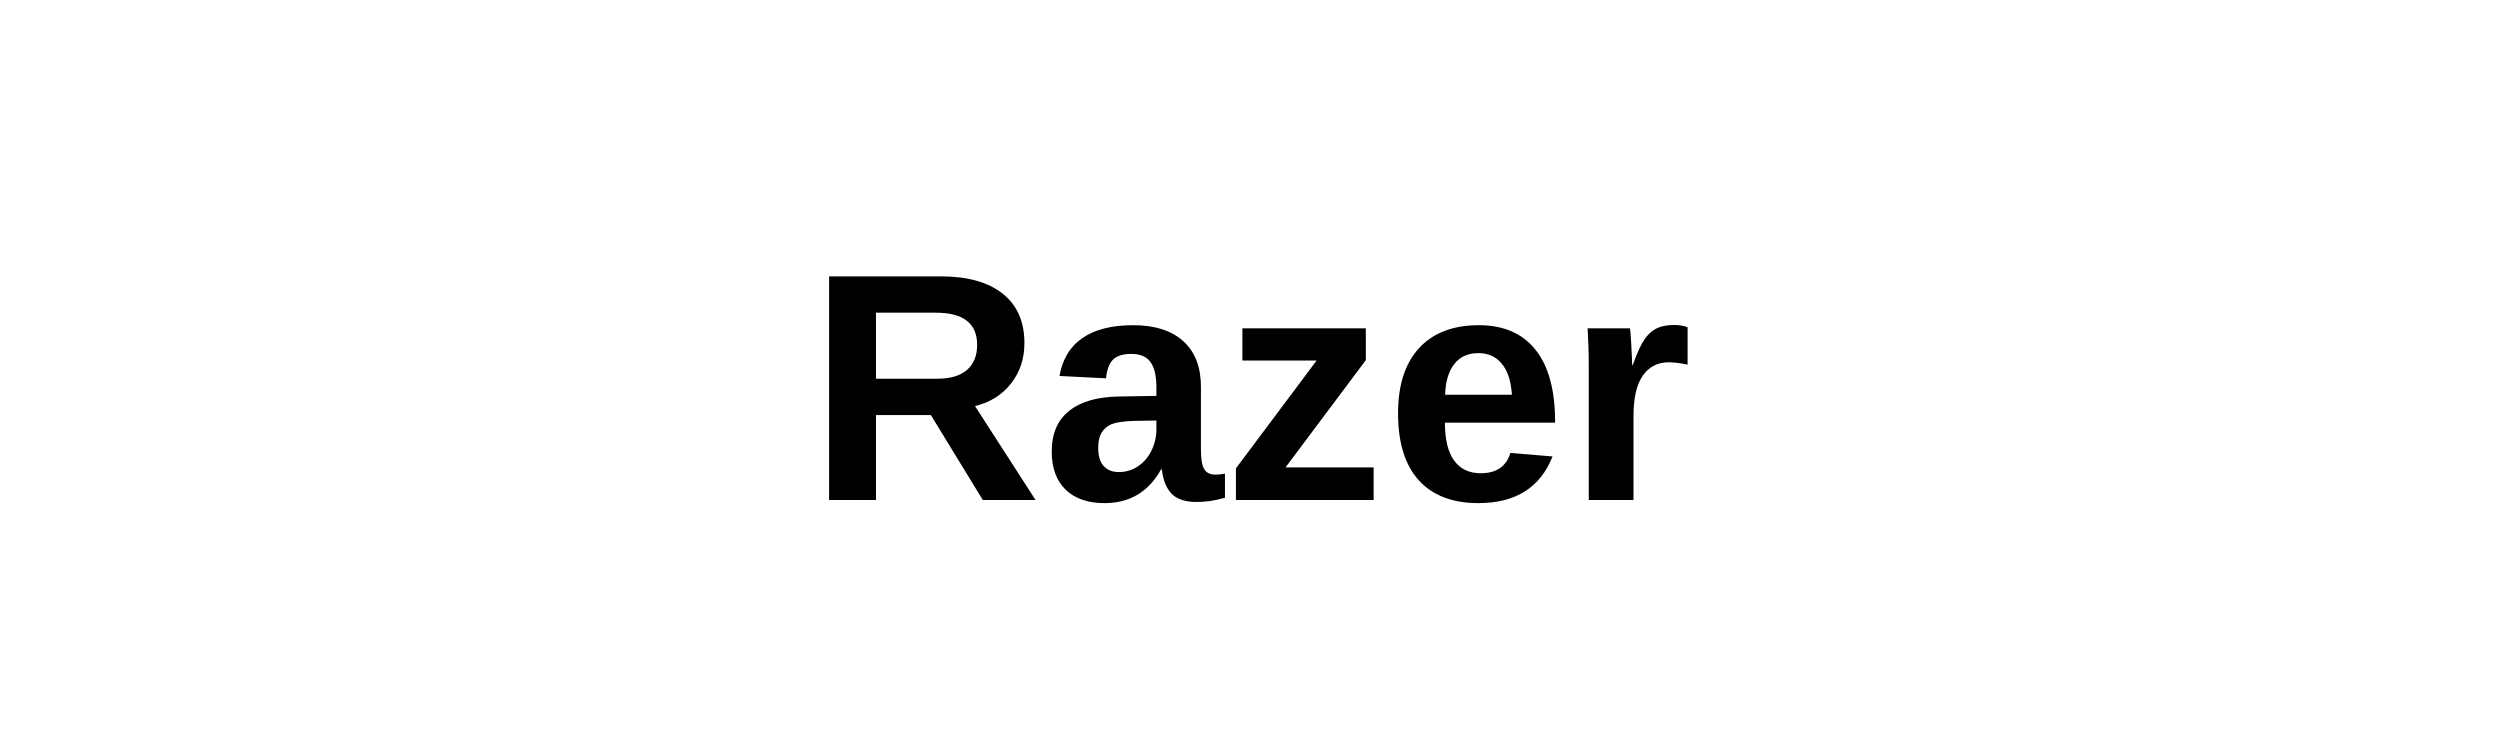
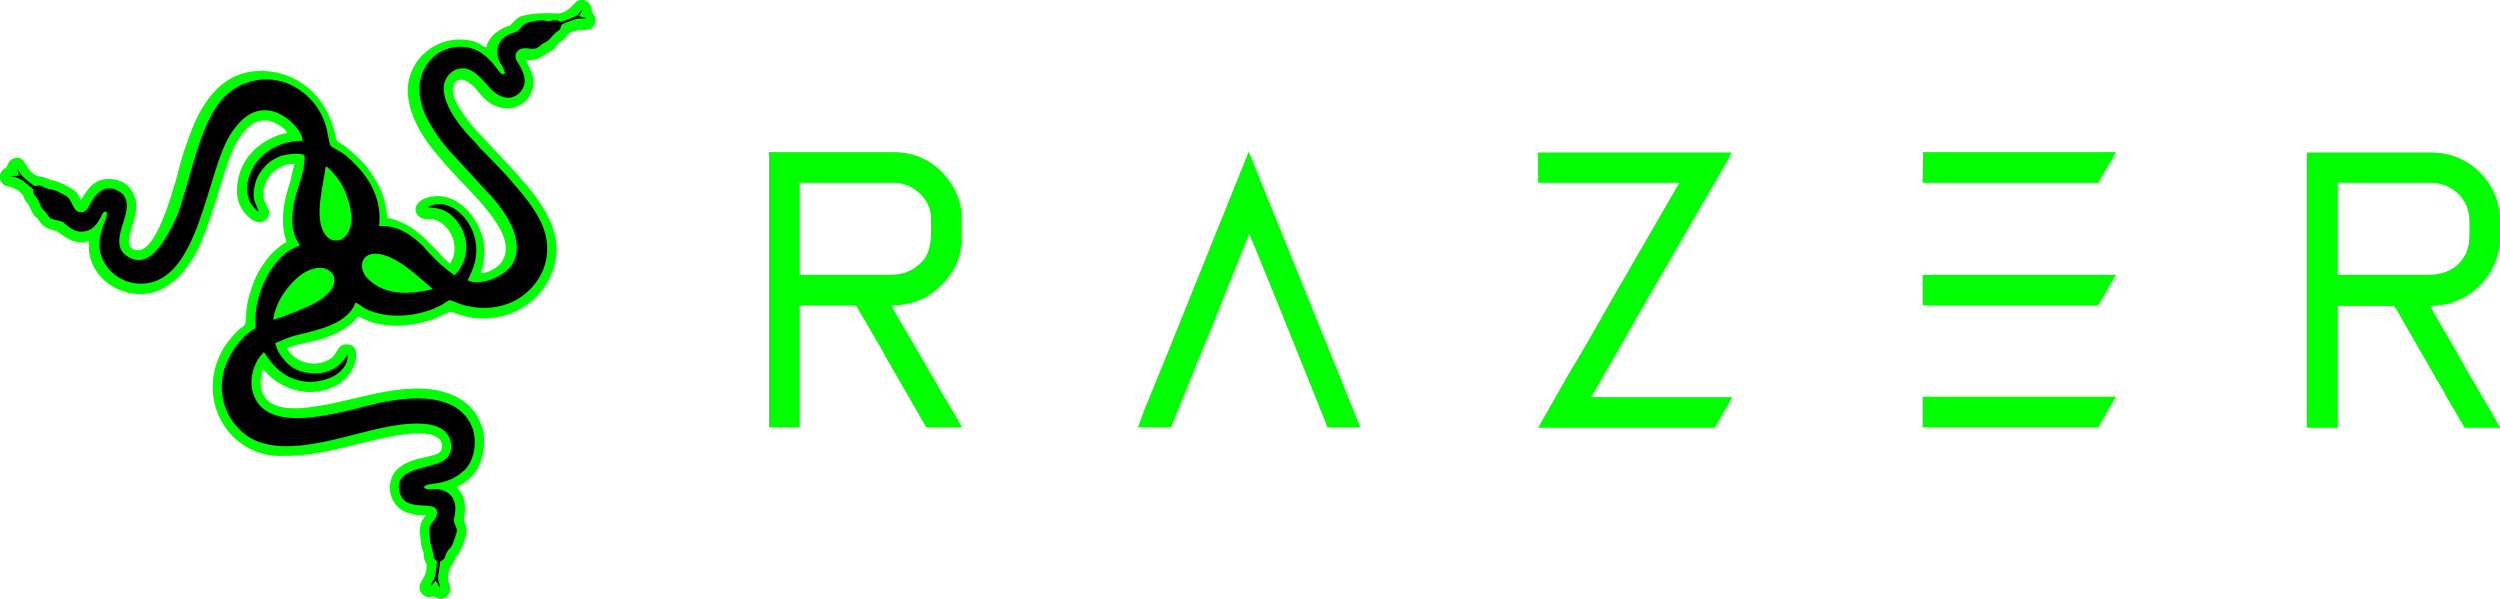
- <svg xmlns="http://www.w3.org/2000/svg" viewBox="0 0 200 60" preserveAspectRatio="xMidYMid meet">
-   <text x="100" y="40" text-anchor="middle" font-family="Arial, Helvetica, sans-serif" font-weight="700" font-size="26" fill="#000">Razer</text>
+ <svg xmlns="http://www.w3.org/2000/svg" enable-background="new 0 0 594.9 142.4" image-rendering="optimizeQuality" shape-rendering="geometricPrecision" text-rendering="geometricPrecision" viewBox="0 0 594.9 142.4">
+   <path d="m102.5 139.3c0 .3.1.2-.2.2 0-.7-.1 0 .2-.2zm35.6-139.3h.5c1.1.1 1.9.9 2.1 1.9.3 1.4-.1.5.6 1.6.6.9.5 2.3-.4 3.1-1.1 1-2.6 0-5.3 1.2-.8.4-.5.5-1 1.1-.4.5-.7.6-1.2 1-.9.6-1.2 1.5-2.1 2.1-.4.3-.9.5-1.3.8-1.8 1.2-2.2 1.5-4.8 1.5.2.9 1.2 2.2 1.6 3.9 1.2 5.8-5.7 10.7-11.6 5.2-.9-.9-1.7-2-2.6-2.9-3.6-3.4-5.6-.6-4.6 2.5.4 1.4 1.2 2.5 1.9 3.6s1.5 2.1 2.3 3.2l10.6 11.4c.5.5.8.9 1.3 1.5 1.3 1.4 2.6 3 3.7 4.6.4.6.7 1 1.1 1.6 2.9 4.7 4.6 9.3 2.8 14.9-2.9 9.4-13.2 14.2-22.7 11-.5-.2-1.7-.7-2-.6l-3.8 1.7c-4.4 1.6-9.7 2.2-14.3.9-1.4-.4-3.1-1.3-3.8-1.5-.7 1.2-2 2.2-3.2 2.9-5.5 3.5-10 3-13.6 4.7 2 3.8 7.5 4.7 10.7 2.2 1.2-1 1.3-2.8 2.9-3.1 4.6-.8 3.6 6.9-2.2 9.9-4 2-8.8 1.8-12.7-.4-2.6-1.4-3.8-3.1-4.4-3.6-.6 1.3-.8 3.6-.3 5.2 1.9 5.9 11.5 3.9 16.2 3 5.1-1 10-2.5 15.1-3.2 2.7-.4 6.1-.6 8.7-.3 4.7.6 9.3 2.6 11.5 6.9 1.7 3.3 1.8 6.5.7 10-1.1 3.2-3 5-5.8 6.4.7 1 1.2 1.3 1.6 2.7.8 2.4-.1 4.6.2 5.6.3.7.4.8.5 1.7.2 1.5-1.2 5-2.1 6.1-.6.7-.4.4-.8 1.4-.5 1.2-1.2 1.4-1.3 2.8-.1.5-.3 1.3-.2 1.8.2 1.1 1 2 .2 3.3-.3.6-.9 1.1-1.7 1.2h-.6c-.2 0-.4-.1-.6-.2-1.1-.5-.2-.4-1.5-.2-.5.1-1.1-.1-1.5-.4-.8-.5-1.4-1.7-.8-3s1-1.4 1.3-2.9c.1-.9.3-1.1 0-1.7s-.5-.9-.5-1.6c-.1-1.2 0-.8-.4-1.8s-.4-2.4-.5-3.3c-.1-.7-.1-1.4 0-2.1.1-1.3.8-1.9 1.4-2.8-1.4.3-3.3-.1-4.5-.5s-2.4-1.3-3-2.3c-1.7-2.4-1.4-5.9.4-7.8 3.6-3.8 10.3-2.6 10.8-5.1.4-1.9-.8-2.7-2-3.2-4.2-1.6-14.4 1.2-18.1 2.1-6.9 1.7-11.2 2.8-18.3 2.8-12.1 0-19.9-12.8-14.2-24.4 1.1-2.3 2.9-4.3 4.6-5.9.5-.4 1.2-.7 1.3-1.4.4-2.6-.1-3 1-6.8.8-2.8 1.8-5.1 3.3-7.2.6-.9 1.6-2.2 2.4-2.9.7-.6 2.2-2 3-2.2 0-.7-.4-1.6-.5-2.4-.8-4 .2-8.3 1.4-11.9.3-1 .8-3.7 1.1-4.4-1.6 0-2.1.2-3.3.7-.9.5-1.7 1-2.3 1.7-3.9 4.8-.6 7.7-.5 8.8.2 1.2-.7 2.2-1.4 2.5-2 .9-4.2-1.7-4.9-2.7-1.1-1.8-1.6-3.7-1.2-6.4.6-4.3 2.8-7.4 6.2-9.7 1.1-.7 4-2.2 5.6-2.2-.3-1.2-2.6-2.4-3.7-2.8-2-.7-4 .1-5.1 1-2.3 1.9-3.9 4.9-5 8-2.3 6.4-3.9 13.3-6.6 19.6-1 2.4-2.1 4.3-3.6 6.3-1.4 1.9-3.1 3.4-5.1 4.6-6.5 3.8-14.8.3-17.2-5.6-.8-2-.9-2.8-.9-5.5-2.2 1.1-5-.3-6.6-1.6-2.2-1.8-3.1-.2-5.4-3.4-.3-.5-.7-.7-1.1-1.2-.6-.8-.9-2.1-1.6-2.9-1.2-1.3-.1-1.2-1.8-2.6-2.3-1.8-3.3-.7-4.3-2.3-.7-1.3-.3-2.3.6-3.1.3-.2.2-.1.4-.2.7-.6.5-1.6 1.7-2.2 2.7-1.2 3.1 2 4.3 3 .7.6 1.1 1.1 2.1 1.2 1.4.1 1.8.7 3.5 1 1.1.2 3.6 1.5 4.5 2.1 1 .7 1.2 1.3 1.8 2.4.8-.6 2.2-4.8 6.3-4.9 3.6-.1 5.7 1.7 6.6 4.4 1.7 4.8-4.2 11.6.3 12.5 5.2 1.1 9.6-17.2 10.9-22 .4-1.3.9-2.8 1.4-4.1 2.6-7.8 7.3-16.1 16.6-16.5.7 0 .8-.1 1.2-.1l3.6.5c7.1 1.8 11.7 7 13.5 14 .4 1.5 0 2 1.4 2.8 2 1.2 3.6 2.8 5.2 4.4 1.4 1.4 2.4 3.1 3.4 4.8 1.5 2.4 2.4 5.6 2.5 8.5 1.8.4 3.2.9 4.8 1.8 2.8 1.5 4.8 3.8 7 6 .7.7 2.4 2.8 3.3 3.1.1-.5.4-.8.6-1.4 1.2-3.5-.7-7.5-4-8.9-1.5-.6-2.2-.1-3.2-.4-2.8-.9-2.4-4.8 2.7-5.3 6.1-.6 11.1 5.7 11.9 11.5.2 1.8 0 3.7-.4 5.3-.1.5-.3 1-.3 1.5 1.6 0 3.8-1.3 4.5-2.2 4.1-4.9-2.1-11.6-5.2-15.3l-3.2-3.4c-1.8-1.8-5.3-5.7-7-7.8-.3-.3-.4-.5-.7-.8-3.3-4.3-8.2-12.1-4.6-19.3 2.3-4.6 7.4-7.4 12.7-6.7 3.1.4 3.5 1.5 4.7 1.8.5-2.2 2.1-3.6 4-4.6 2.6-1.3.7.3 2.6-1.6.9-.9 1.3-1.2 2.7-1.5.6-.1 1.3-.2 1.8-.3 1.3-.2 4.7-.2 5.8-.1.7.1 1.2-.2 1.7-.4 2.4-1.3 2.4-2.7 3.8-2.8zm-33.5 139.6c.1.2.2.1 0 .4l-.2-.4-.7-1.4c-.8.4-.6.7-1.3 1.1.7-2 1-.4 1.5-5.6-.4-.5-.8-.6-.9-1.5-.2-2-.8-2.4-.8-4.1 0-.9-.2-1.3-.1-2.1.1-1.6 1.4-2 1.7-3.2 1.1-4.7-7.3-.1-8.8-5.5-1.7-6.3 7.9-5.3 10.9-7.9 2.1-1.7 1.5-5.1-.2-6.7-3.4-3.1-11.8-1.5-16.2-.5-9.3 2.1-23.7 7.4-31.5 1.1-3.1-2.5-6.2-7.4-5.1-13.8.7-4.3 4.1-9.3 7.8-11.3-.3-4.7.8-8.7 2.7-12.3 1.6-3 4.4-6.4 7.8-7.3-.2-.7-.8-1.3-1.1-2.3-1-2.7-.7-5.9-.1-8.5.8-3.6 2.4-6.7 2.4-10.6-.7-1-4.9-.3-5.9.1-1.8.7-3.1 1.8-4 2.9-1 1.3-1.8 2.7-2.1 4.7-.4 2.8.3 3.4 1.1 5.6-.7-.3-1.6-1.4-2-2.1-2.9-5.5 2.2-14.8 12.4-14.8 0-2.7-4.1-6.5-7.4-7.1-4.9-1-7.7 2.6-9.4 5-6.2 8.8-7.5 36.5-22.1 36.3-4.4-.1-7.5-2.9-8.8-5.8-.9-2-.9-3.9-.4-6.2.6-2.7 2-4.5 1.2-5.2-.7.1-.9.7-1.2 1.3-.8 1.7-2 3.2-4.2 3.5-1.7.2-2.8-.6-3.7-1.3-.5-.4-.8-.9-1.5-1.1-1.5-.5-2.5-.1-3.4-1.7-.5-.8-.7-.8-1.2-1.4-.4-.5-.5-1.1-.8-1.8-.4-.7-.7-.9-1-1.4-.7-1.1.3-1-.8-1.8-2-1.5-2.3-2.2-4.9-2.7l2-.1-.3-2c.5 1.4 1.1 2 2.3 2.9 3 2.5 1.6.9 3.4 1.4.7.2 1 .6 2 .8.9.2 1.4.1 2.1.6l1.7.9c2 1 1.6 4.1 3.9 4 1.4 0 1.8-1.7 2.5-2.8 1.4-2.2 3.7-4 6.8-1.9 2.6 1.8 1 5.7.3 8.2-1.1 3.6-.9 6 2 7.4 5.3 2.5 9.1-6 10.6-9.8 3.6-9.8 5.8-24.5 12.7-29.7 4.6-3.4 11-3.9 16.2-.6 2.2 1.4 3.8 3.1 5.1 5.4 2.4 4.2 1.8 7.7 2.8 8.3 1.6 1.1 2.3 1.1 4.3 2.9 4.4 3.9 7.8 9.2 7 16 4.8-.3 8 2.5 10.3 4.6.8.7 1.2 1.3 1.8 2 2.6 2.7 2.8 2.9 5.8 5.1 1-.7 2.2-2.8 2.6-4.5 1-3.8-.7-7.7-3.6-10-1.9-1.5-3.1-1.4-5.3-1.7 5-3 12.2 3.5 11.5 11.3-.2 2.8-1 4-2 6.1 2.7 1.5 8.5-.7 10.5-3.7 2.3-3.5.8-8.1-1.1-11.2-1.2-1.9-2.6-3.8-4-5.3l-7.9-8.6c-2.9-2.9-5.9-6.8-7.7-10.8-4.4-9.9 2.9-17.5 10.7-15.7 4.6 1.1 6.7 5.8 7.6 6.2 1.9.8-.5-2.7-.7-3.3-1-2.7 0-5.1 2.7-6.2 2.3-.9 1.2 0 2.9-1.9.9-1 2.1-1 3.6-1.3 1-.2 1.4 0 2.3.1.8.1 1.4-.3 2.1-.2 1 .1.6.6 1.8.2.9-.4 2.7-.9 3.4-1.5.5-.4.6-.8 1.1-1.2-.2.6-.6 1-.8 1.5.4.3 1.2.4 1.8.5-1.6.3-1.5-.3-3.4.5-.9.4-1.9.6-2.6 1.1-.3.9-.2 1.1-1 1.6-1.1.7-1.6 1.9-2.7 2.5-.3.2-.6.2-.8.4-.4.2-.4.3-.7.6-1.6 1.3-2.7.1-4.3.6-1.4.4-1.8 1.8-1 3.1 1.4 2.2 2.8 5 .6 7.3-2.4 2.5-5.4.8-7-.9-1.2-1.4-3.3-4-5.6-4.7-2.9-.8-5.5 1.8-5.5 4.5 0 4.5 4.5 10 7.4 12.9.4.4.8.9 1.2 1.4s.9.8 1.3 1.3c1.7 1.8 4.8 4.8 6.2 6.6l2.3 2.7c2.7 3.2 5.6 7.3 6.1 11.7.8 6.7-3.2 11.4-6.8 13.6s-8.3 2.7-12.6 1.6c-1.3-.3-2.7-1.1-3.8-1.3-.8.4-1.3.9-2.3 1.4-.8.4-1.8.8-2.6 1.1-4.8 1.6-10.6 1.9-15.2-.5-.8-.4-1.5-1-2.2-1.4-1.9 5.1-8.9 6.4-13.8 7.7-2.6.7-3.9 1.5-5.3 1.9.2 1 .6 1.9 1.1 2.7 1.5 2.4 3.3 3.9 6.5 4.4 4.1.7 7.7-.9 9.6-4.4.4 5-6.2 7-10.2 6.5-4.6-.6-7.4-3.4-9.7-7-2.1 2-3.8 6.4-2.4 10.3 3.9 10.3 23.7 2.8 31.7 1.4 8.6-1.5 17-1 20.1 5.8 1.6 3.6.5 8.5-1.7 10.6-4.5 4.2-8.9 2.6-9.6 4 .4 1 1.9.4 3.1.5 3.5.3 5 2.9 4.1 6.7-.3 1.3.6 1.8.6 3.1 0 .9-.6 2-.9 3-.4 1.2-1 1.4-1.5 2.3-.8 1.7 0 1.1-1.6 2.2-.1 1.1-.3 2-.4 3.1.2 1.2.6 1.2.8 2.5zm472.9-74.2h-21.2v-21.9h22.1c5.2 0 9.2 4 9.2 8.9 0 4.4.5 7.5-2.9 10.7-1.8 1.5-3.9 2.3-7.2 2.3zm-28.6-28.7v64.6c0 .4.1.5.5.5h6.9v-29h13.1c.5 0 1.9 2.6 2.3 3.4l8.4 14.6c.8 1.2 1.4 2.4 2.1 3.7l4.3 7.3h8.4c-2.7-5.1-6.6-11.2-9.3-16.2-.8-1.6-7.2-12.2-7.3-12.8 1 0 2.6-.2 3.6-.4 1.2-.2 2.2-.6 3.1-1 5.8-2.4 9.9-8.5 9.9-14.8v-4.1c0-8.9-7.3-16.2-16.2-16.2h-29.3c-.3-.1-.5 0-.5.4zm-337.4 28.7h-21.2v-21.9h22.3c4.8 0 8.9 4 8.9 8.2s.6 8.6-3 11.4c-1 .8-1.6 1.2-2.9 1.7-1.2.4-2.6.6-4.1.6zm-28.5 36.3h7.3v-29h13.1c.5 0 .7.7 1.2 1.6.4.7.7 1.1 1.1 1.8 1.6 2.9 3.7 6.2 5.2 9.1l9.5 16.5h8.4c-.2-.9-3.4-6-4.1-7.2l-5.2-9c-2.2-3.9-5.4-9-7.4-12.8 2.3 0 5-.5 6.7-1.3 1-.4 1.8-.8 2.6-1.4 2.2-1.5 4.5-3.9 5.7-6.2 2.2-4.2 1.7-7.8 1.7-12.5 0-3-1.4-6.3-3.1-8.5-3-4.1-7.6-6.6-12.9-6.6h-29.8zm183-58.2h33.6l-12.6 21.8c-4.2 7.1-8.4 14.9-12.6 21.8-.7 1.2-1.4 2.3-2.1 3.6s-1.4 2.4-2.1 3.7l-4.2 7.4h42c.5-.9 4-6.6 4.1-7.3h-33.5l2.1-3.6c.7-1.3 1.4-2.4 2.1-3.7 3.4-5.7 7-12.4 10.4-18.1l12.6-21.8c.6-1 6-10.2 6.2-11h-46zm-95.2 58.2h7.9c.2-.8.8-2 1.1-2.9l3.5-8.6c1.5-3.8 3.1-7.6 4.7-11.5l9.2-23c.6.7 15.7 38.6 17.5 43 .4.9.9 2.1 1.1 3h7.9l-25.7-63.5c-.1-.3-.2-.6-.4-1-.1-.3-.1-.3-.2-.5-.1-.3-.1-.3-.3-.5l-19.8 49.1c-1.1 2.7-2.2 5.4-3.3 8.1-.5 1.3-1.1 2.8-1.7 4.1zm186.7-58.2h41.9c.2-1.1 3.9-6.3 4-7.3h-45.8zm0 58.2h41.9c.1-.6 3.5-6.2 4.1-7.3h-46zm0-29.5c0 .4.1.5.5.5h40.9c.5 0 .8-.9 1.3-1.6l2.2-3.8c.4-.7.7-1.3 1.1-1.9h-46z" fill="#0f0" />
+   <path d="m69 72.1c.3-1.2 1.6-2.5 2.2-3.3.5-.6.4-.4.9-.9 1-.9 2.1-1.7 3.5-2 .7-.1.9.1 1.3.4 0 2.1-1.5 2.9-3.2 3.7-.8.5-3.8 2-4.7 2.1zm-4 4c2.1-.6 7.8-2.8 9.7-3.9 1.6-.9 2.8-1.7 3.8-2.9 3.6-4.4-2.5-8.9-8.9-2.1-1.9 2-4.1 5.1-4.6 8.9zm15.3-21.4h-.5c-1.9 0-1.3-6.2-1.2-7.3.1-.8.3-1.7.3-2.6l.1.2c.1.2.1.1.2.3 2.3 3.3 2.8 9.4 1.1 9.4zm-2.8-15.1c-.5 4.3-2.9 12.2-.2 16.1.9 1.3 2.6 2 4.3 1 3.6-2.3 1.7-9.9-1-13.9-.7-.9-2.4-3.1-3.1-3.2zm10.9 24.2c0-2.8 5.2.4 5.7.8l3.6 2.7c-2.3 0-3.9-.2-5.6-.8-.8-.2-3.7-1.5-3.7-2.7zm14.6 5-3.5-3c-12-10.4-15.6-3.2-12 .5 4.1 4.2 10.3 3.7 15.5 2.5z" fill="#0f0" />
+   <path d="m65 76.1c.5-3.8 2.7-6.9 4.6-8.9 6.4-6.8 12.5-2.2 8.9 2.1-1 1.2-2.2 2.1-3.8 2.9-1.9 1.1-7.6 3.3-9.7 3.9zm38-7.3c-5.1 1.2-11.3 1.8-15.5-2.5-3.7-3.7 0-11 12-.5zm-25.5-29.2c.7.1 2.4 2.3 3.1 3.2 2.7 3.9 4.6 11.5 1 13.9-1.7 1.1-3.4.4-4.3-1-2.7-3.9-.3-11.8.2-16.1zm25 99.7c.7-.3.5-.7 1.3-1.1l.7 1.4h.2c-.2-1.3-.6-1.3-.4-2.8.2-1.1.3-2 .4-3.1 1.6-1.1.8-.6 1.6-2.2.5-1 1.1-1.1 1.5-2.3.3-.9.9-2.1.9-3-.1-1.2-1-1.8-.6-3.1.9-3.8-.6-6.3-4.1-6.7-1.2-.1-2.8.4-3.1-.5.7-1.4 5 .2 9.6-4 2.3-2.1 3.3-7 1.7-10.6-3.1-6.8-11.5-7.3-20.1-5.8-8 1.4-27.8 9-31.7-1.4-1.5-3.9.2-8.3 2.4-10.3 2.3 3.6 5.1 6.4 9.7 7 3.9.5 10.5-1.5 10.2-6.5-1.9 3.5-5.5 5.1-9.6 4.4-3.1-.5-4.9-2-6.5-4.4-.5-.8-.9-1.7-1.1-2.7 1.4-.4 2.7-1.3 5.3-1.9 4.9-1.2 11.9-2.6 13.8-7.7.8.3 1.4.9 2.2 1.4 4.6 2.3 10.4 2.1 15.2.5.9-.3 1.8-.7 2.6-1.1 1-.5 1.5-.9 2.3-1.4 1 .2 2.4 1 3.8 1.3 4.3 1.1 9 .6 12.6-1.6s7.6-6.9 6.8-13.6c-.5-4.4-3.4-8.4-6.1-11.7l-2.3-2.7c-1.5-1.8-4.5-4.8-6.2-6.6-.4-.5-.9-.8-1.3-1.3s-.8-1-1.2-1.4c-2.9-2.9-7.5-8.3-7.4-12.9 0-2.7 2.6-5.3 5.5-4.5 2.3.6 4.3 3.3 5.6 4.7 1.6 1.7 4.6 3.4 7 .9 2.2-2.3.8-5.1-.6-7.3-.9-1.3-.4-2.7 1-3.1 1.6-.5 2.7.7 4.3-.6.3-.2.3-.3.7-.6.3-.2.5-.2.8-.4 1.1-.6 1.6-1.8 2.7-2.5.8-.5.7-.6 1-1.6.7-.5 1.7-.7 2.6-1.1 1.8-.7 1.7-.2 3.4-.5-.6-.1-1.4-.2-1.8-.5.2-.6.6-.9.8-1.5-.6.4-.7.7-1.1 1.2-.7.6-2.5 1.1-3.4 1.5-1.1.5-.8-.1-1.8-.2-.7-.1-1.2.3-2.1.2s-1.3-.3-2.3-.1c-1.5.3-2.7.3-3.6 1.3-1.7 1.8-.5.9-2.9 1.9-2.7 1.1-3.7 3.5-2.7 6.2.2.6 2.6 4 .7 3.3-.9-.4-3-5.1-7.6-6.2-7.8-1.8-15 5.8-10.7 15.7 1.8 4 4.8 7.9 7.7 10.8l7.9 8.6c1.4 1.5 2.9 3.4 4 5.3 1.9 3.1 3.4 7.7 1.1 11.2-2 3-7.8 5.2-10.5 3.7.9-2.1 1.7-3.3 2-6.1.7-7.8-6.5-14.3-11.5-11.3 2.2.3 3.4.2 5.3 1.7 2.9 2.3 4.5 6.2 3.6 10-.4 1.7-1.6 3.8-2.6 4.5-3-2.3-3.2-2.4-5.8-5.1-.7-.7-1.1-1.3-1.8-2-2.3-2.1-5.5-4.9-10.3-4.6.8-6.7-2.6-12-7-16-2-1.8-2.6-1.8-4.3-2.9-1-.6-.4-4.2-2.8-8.3-1.3-2.3-3-4-5.1-5.4-5.2-3.4-11.6-2.9-16.2.6-7 5.2-9.1 19.9-12.7 29.7-2 4-5.8 12.5-11.1 9.9-2.9-1.4-3.1-3.8-2-7.4.8-2.5 2.3-6.4-.3-8.2-3.1-2.2-5.4-.3-6.8 1.9-.7 1.1-1.1 2.8-2.5 2.8-2.3.1-1.9-3-3.9-4l-1.7-.9c-.7-.4-1.2-.4-2.1-.6-1-.2-1.3-.6-2-.8-1.8-.4-.4 1.1-3.4-1.4-1.1-.9-1.7-1.6-2.3-2.9l.5 1.9-2 .1c2.6.5 2.9 1.1 4.9 2.7 1 .8.1.7.8 1.8.3.5.7.7 1 1.4s.4 1.3.8 1.8c.4.6.7.6 1.2 1.4.9 1.5 1.9 1.2 3.4 1.7.7.2 1 .8 1.5 1.1.9.7 2.1 1.5 3.7 1.3 2.2-.2 3.3-1.7 4.2-3.5.3-.6.5-1.2 1.2-1.3.8.7-.6 2.6-1.2 5.2-.5 2.2-.5 4.2.4 6.2 1.3 2.9 4.5 5.7 8.8 5.8 14.5.4 15.8-27.3 22-36.1 1.7-2.4 4.6-6 9.4-5 3.2.7 7.3 4.4 7.4 7.1-10.2 0-15.3 9.3-12.4 14.8.4.7 1.3 1.8 2 2.1-.8-2.2-1.6-2.8-1.1-5.6.3-2.1 1.1-3.4 2.1-4.7.9-1.1 2.2-2.2 4-2.9 1-.4 5.2-1.1 5.9-.1 0 3.9-1.6 7-2.4 10.6-.6 2.7-.9 5.9.1 8.5.3.9.9 1.6 1.1 2.3-3.4.9-6.2 4.3-7.8 7.3-1.9 3.6-3 7.6-2.7 12.3-3.7 2-7 7-7.8 11.3-1.1 6.4 1.9 11.3 5.1 13.8 7.8 6.3 22.2 1 31.5-1.1 4.4-1 12.8-2.6 16.2.5 1.8 1.6 2.3 4.9.2 6.7-3.1 2.5-12.6 1.6-10.9 7.9 1.5 5.5 9.9.9 8.8 5.5-.3 1.2-1.6 1.6-1.7 3.2-.1.8.1 1.3.1 2.1 0 1.7.6 2.1.8 4.1.1.9.4 1 .9 1.5-.5 5.3-.8 3.7-1.5 5.7z" />
</svg>
